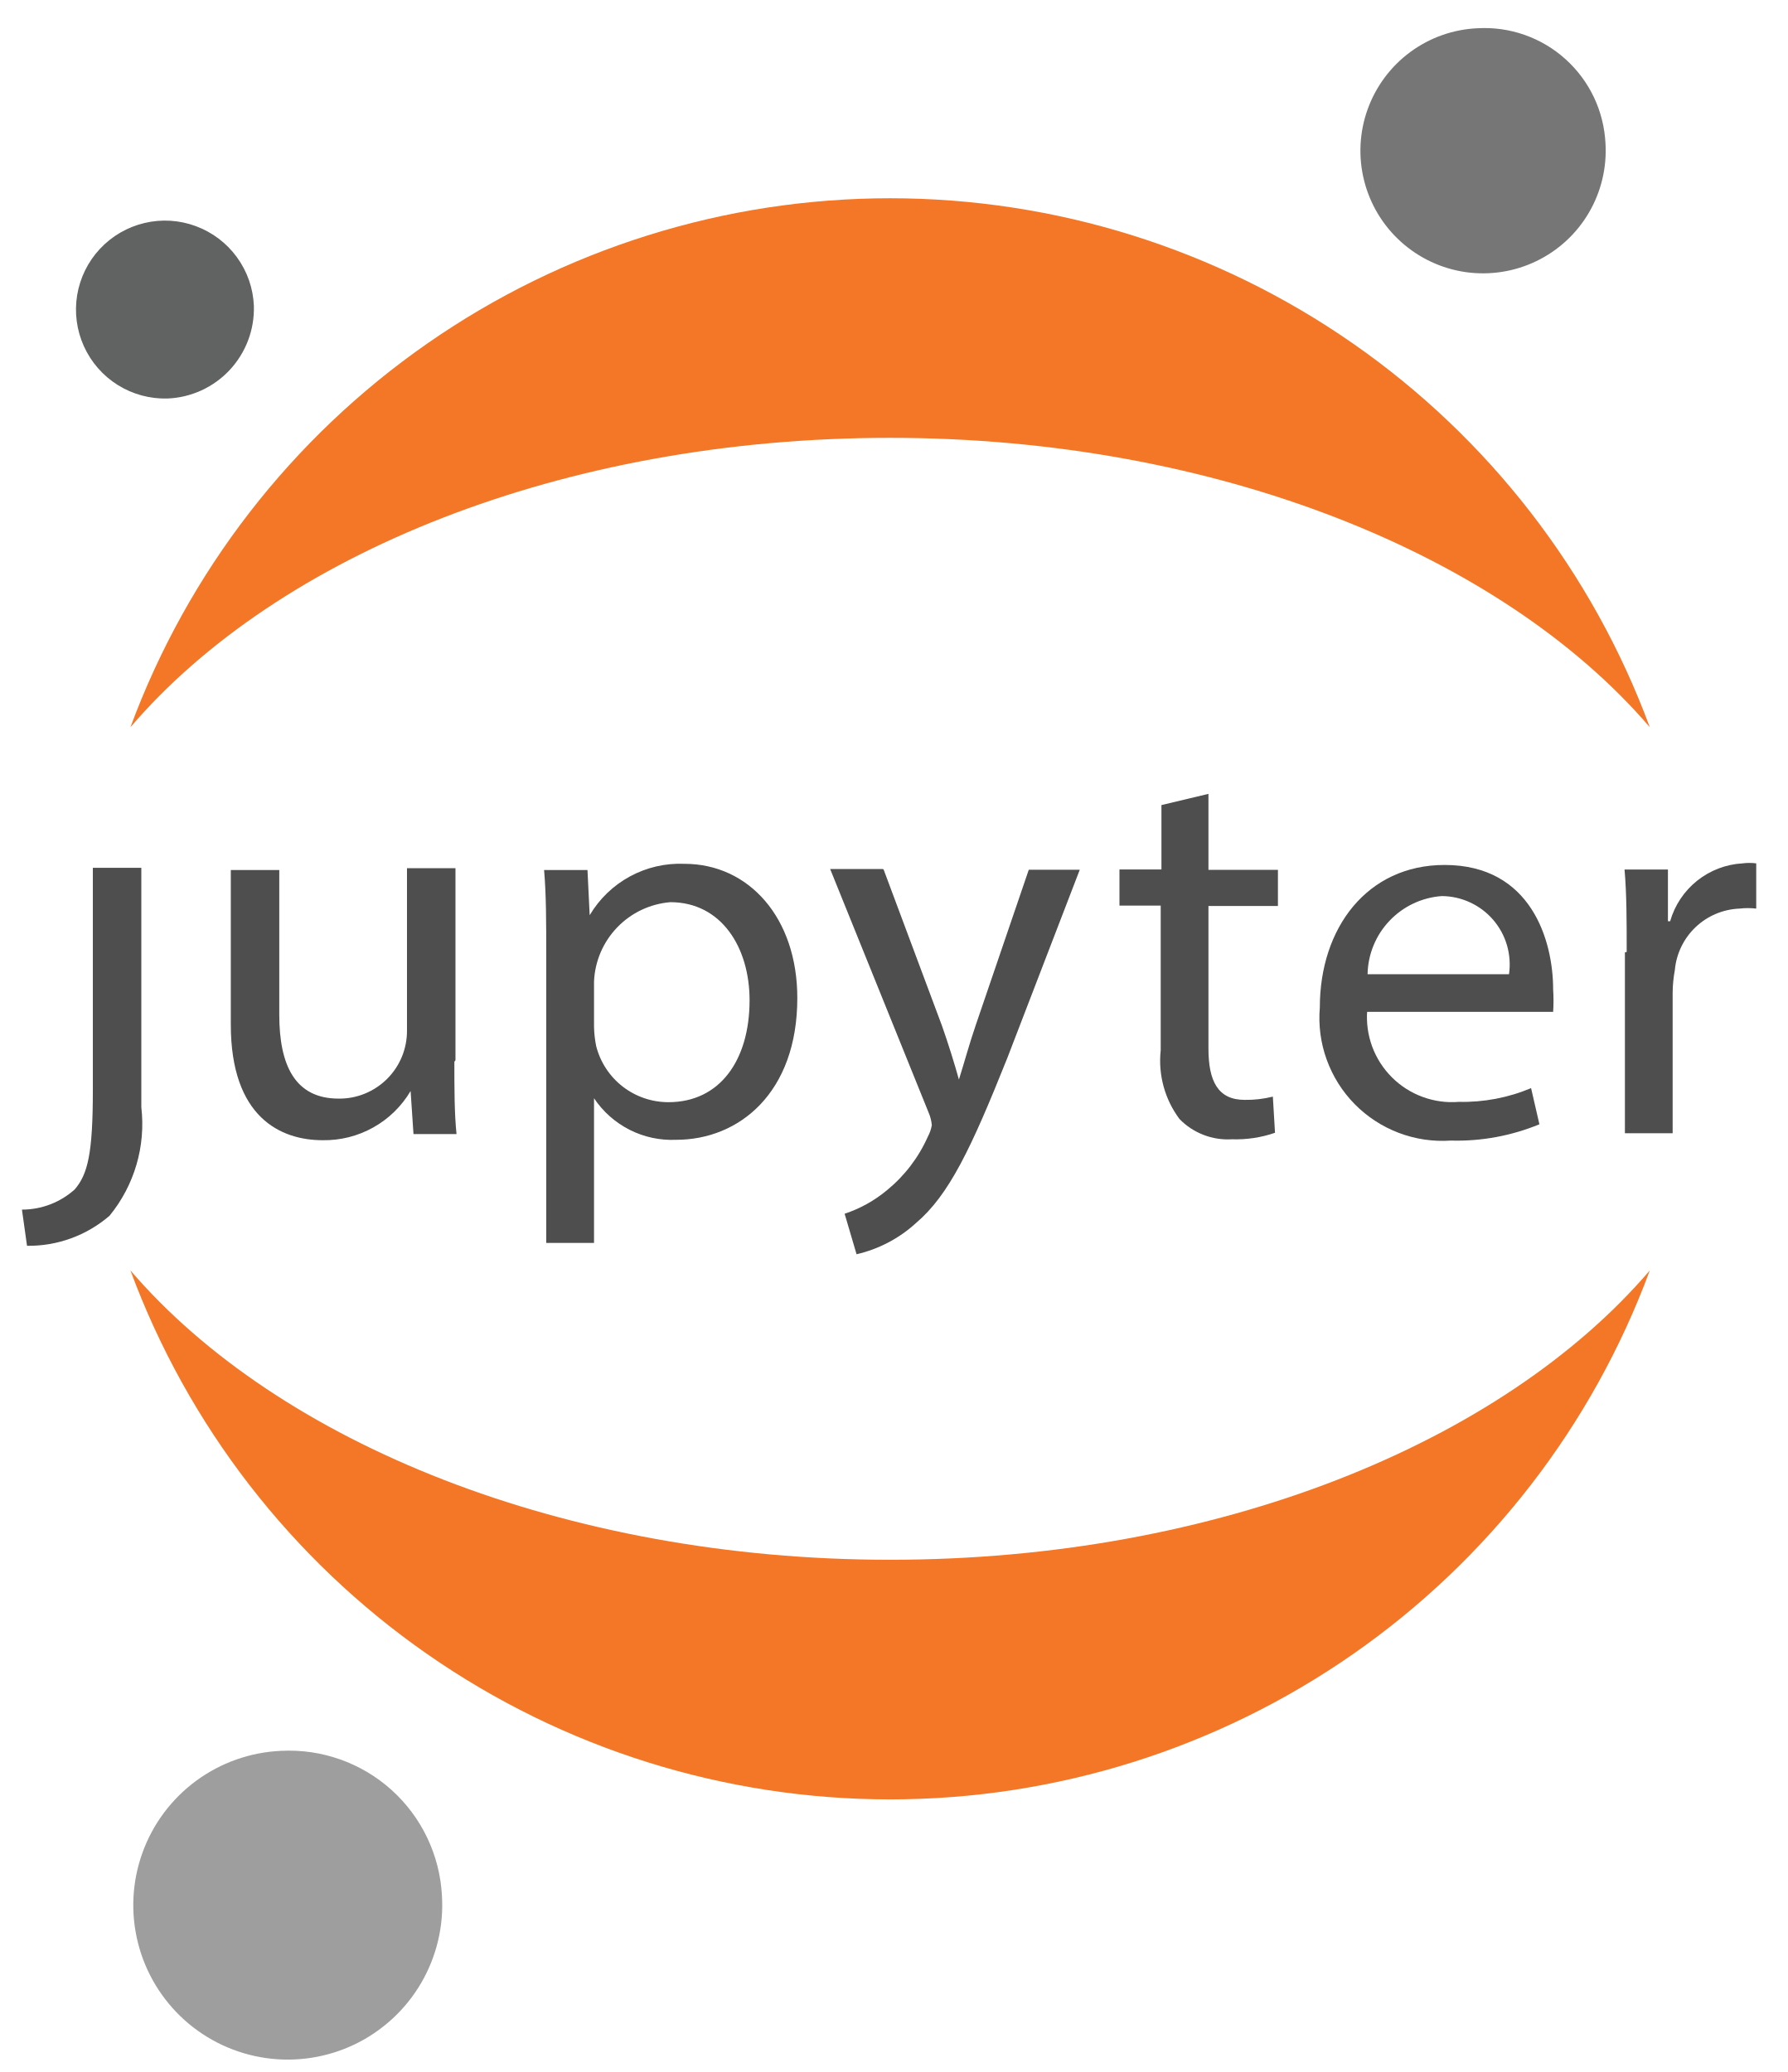
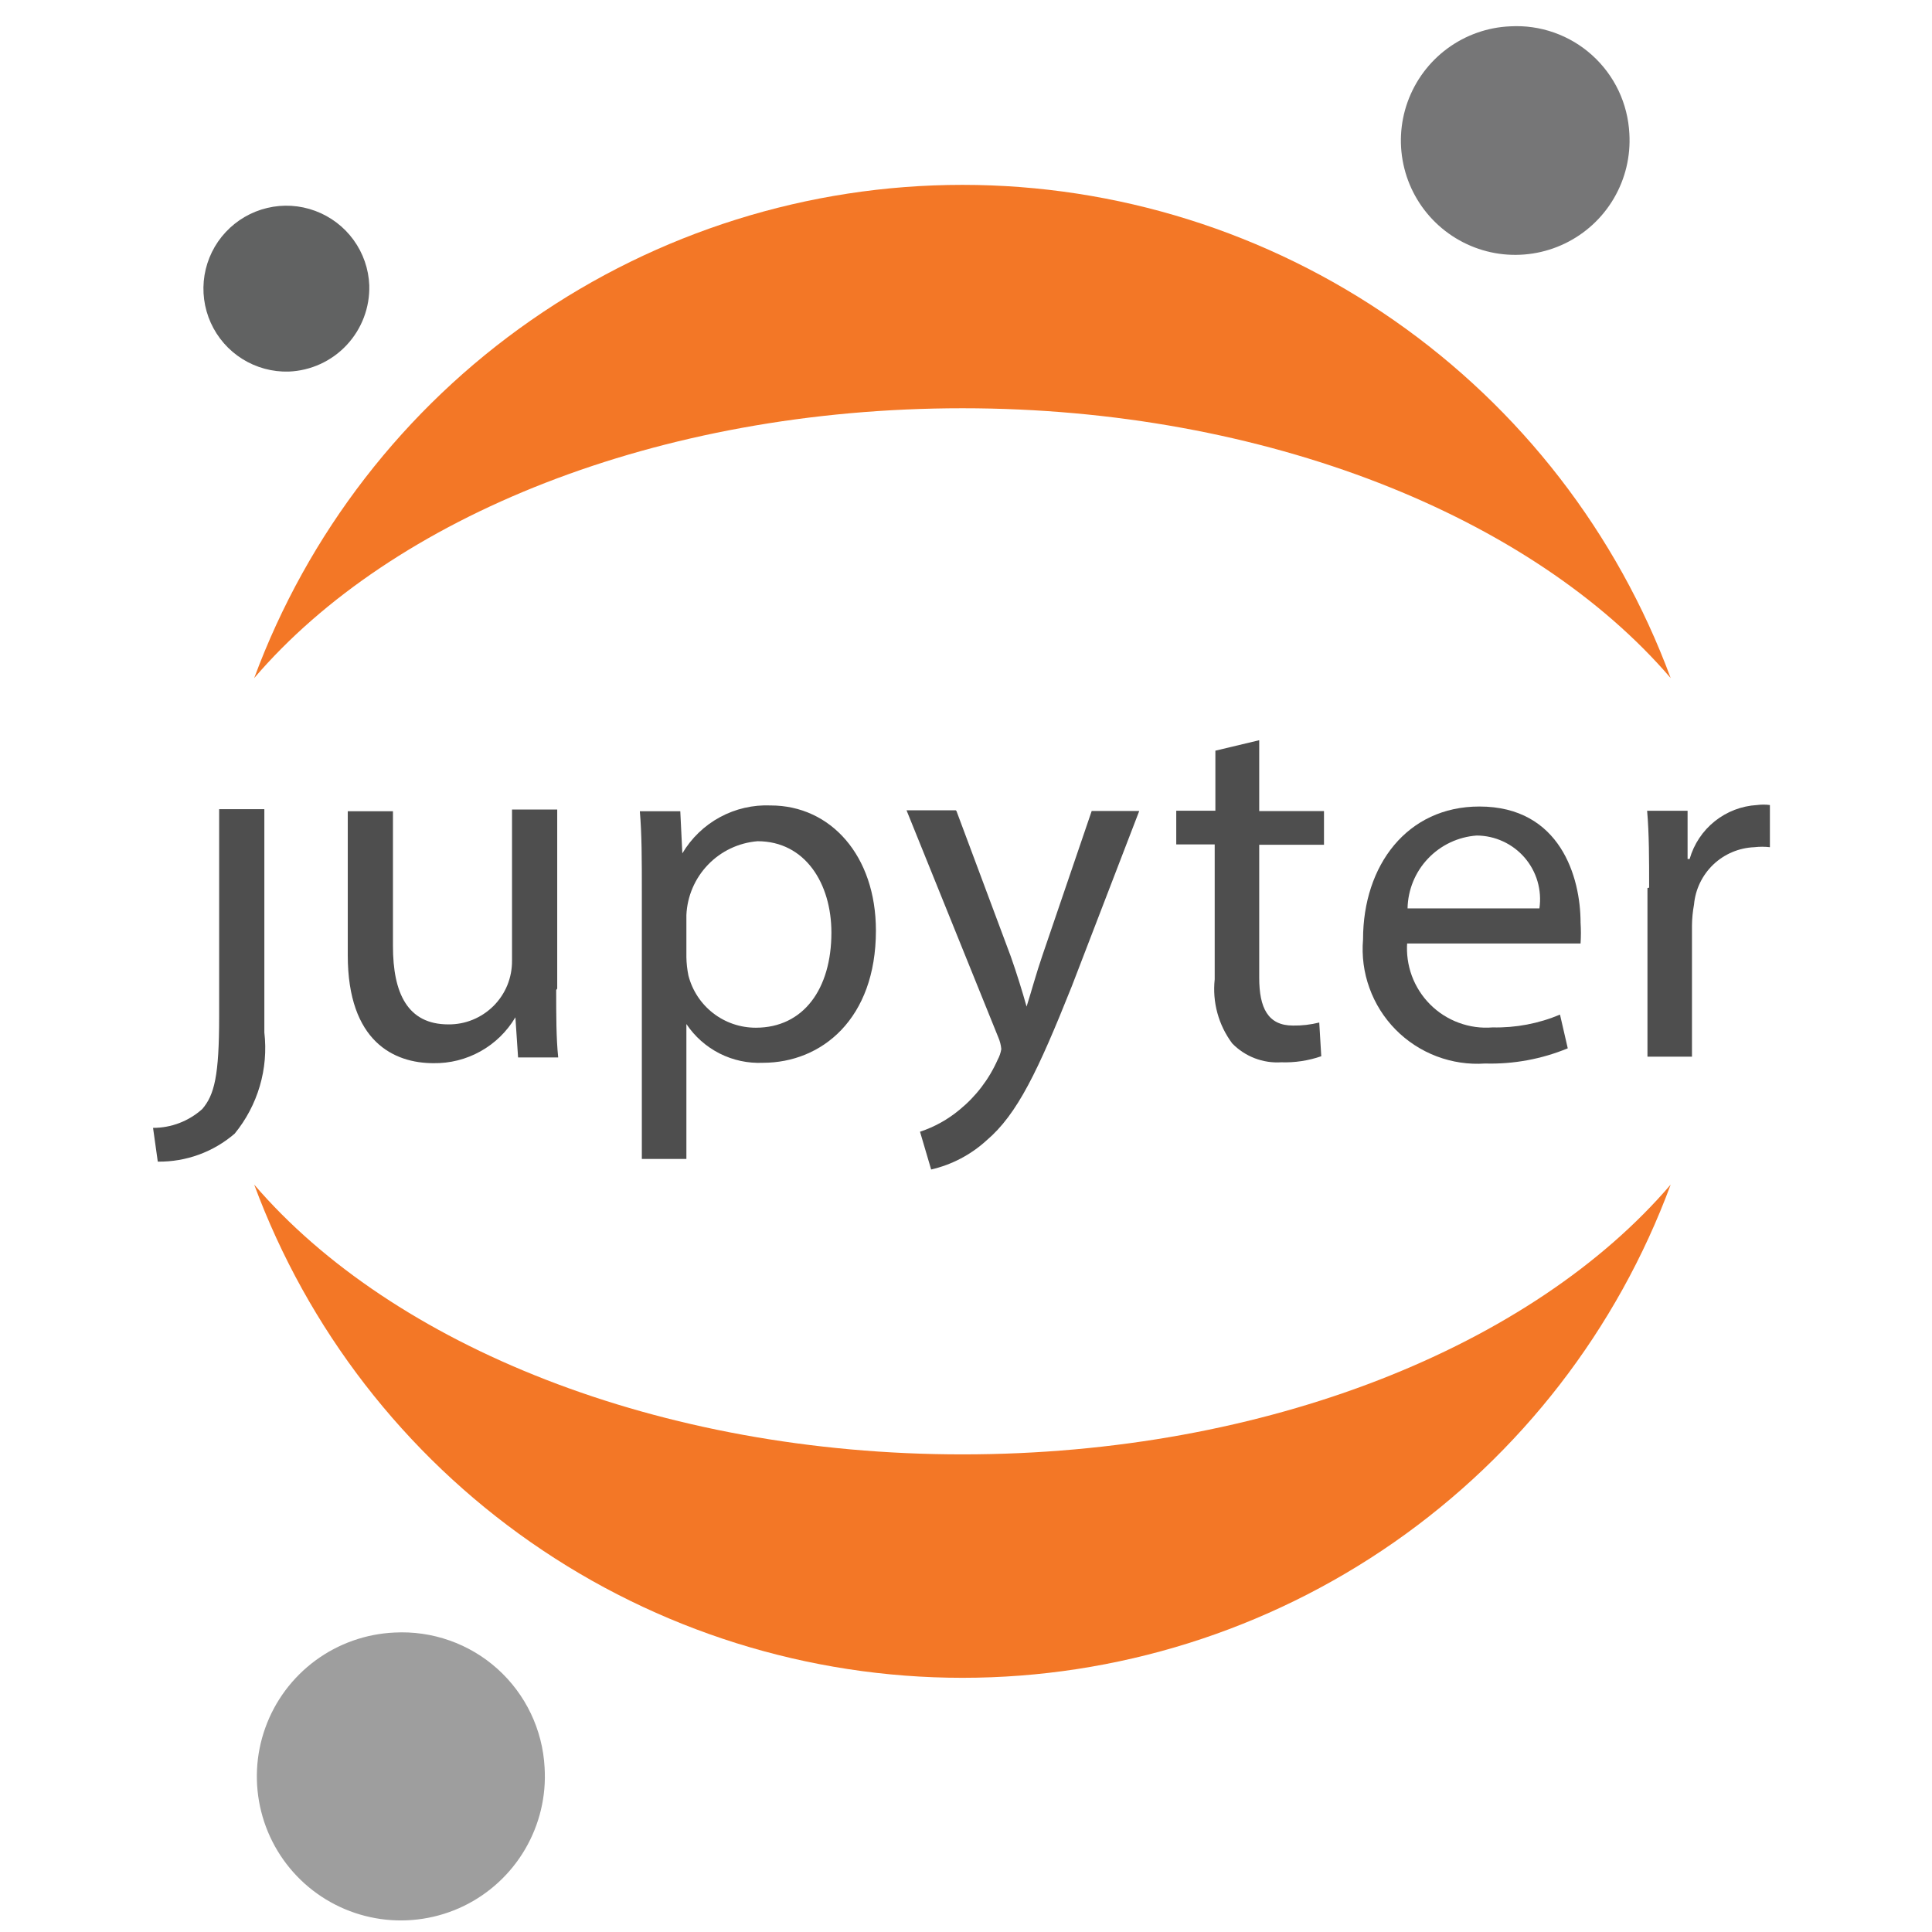
- <svg xmlns="http://www.w3.org/2000/svg" xmlns:xlink="http://www.w3.org/1999/xlink" width="44" height="51" viewBox="0 0 44 51" version="2.0">
+ <svg xmlns="http://www.w3.org/2000/svg" xmlns:xlink="http://www.w3.org/1999/xlink" width="256" height="256" viewBox="0 0 44 51" version="2.0">
  <g id="Canvas" transform="translate(-1640 -2453)">
    <g id="Group" style="mix-blend-mode:normal;">
      <g id="Group" style="mix-blend-mode:normal;">
        <g id="Group" style="mix-blend-mode:normal;">
          <g id="g" style="mix-blend-mode:normal;">
            <g id="path" style="mix-blend-mode:normal;">
              <g id="path9 fill" style="mix-blend-mode:normal;">
                <use xlink:href="#path0_fill" transform="translate(1640.54 2474.36)" fill="#4E4E4E" style="mix-blend-mode:normal;" />
              </g>
            </g>
            <g id="path" style="mix-blend-mode:normal;">
              <g id="path10 fill" style="mix-blend-mode:normal;">
                <use xlink:href="#path1_fill" transform="translate(1645.68 2474.37)" fill="#4E4E4E" style="mix-blend-mode:normal;" />
              </g>
            </g>
            <g id="path" style="mix-blend-mode:normal;">
              <g id="path11 fill" style="mix-blend-mode:normal;">
                <use xlink:href="#path2_fill" transform="translate(1653.39 2474.26)" fill="#4E4E4E" style="mix-blend-mode:normal;" />
              </g>
            </g>
            <g id="path" style="mix-blend-mode:normal;">
              <g id="path12 fill" style="mix-blend-mode:normal;">
                <use xlink:href="#path3_fill" transform="translate(1660.43 2474.39)" fill="#4E4E4E" style="mix-blend-mode:normal;" />
              </g>
            </g>
            <g id="path" style="mix-blend-mode:normal;">
              <g id="path13 fill" style="mix-blend-mode:normal;">
                <use xlink:href="#path4_fill" transform="translate(1667.55 2472.54)" fill="#4E4E4E" style="mix-blend-mode:normal;" />
              </g>
            </g>
            <g id="path" style="mix-blend-mode:normal;">
              <g id="path14 fill" style="mix-blend-mode:normal;">
                <use xlink:href="#path5_fill" transform="translate(1672.47 2474.29)" fill="#4E4E4E" style="mix-blend-mode:normal;" />
              </g>
            </g>
            <g id="path" style="mix-blend-mode:normal;">
              <g id="path15 fill" style="mix-blend-mode:normal;">
                <use xlink:href="#path6_fill" transform="translate(1679.98 2474.24)" fill="#4E4E4E" style="mix-blend-mode:normal;" />
              </g>
            </g>
          </g>
        </g>
        <g id="g" style="mix-blend-mode:normal;">
          <g id="path" style="mix-blend-mode:normal;">
            <g id="path16 fill" style="mix-blend-mode:normal;">
              <use xlink:href="#path7_fill" transform="translate(1673.48 2453.69)" fill="#767677" style="mix-blend-mode:normal;" />
            </g>
          </g>
          <g id="path" style="mix-blend-mode:normal;">
            <g id="path17 fill" style="mix-blend-mode:normal;">
              <use xlink:href="#path8_fill" transform="translate(1643.21 2484.27)" fill="#F37726" style="mix-blend-mode:normal;" />
            </g>
          </g>
          <g id="path" style="mix-blend-mode:normal;">
            <g id="path18 fill" style="mix-blend-mode:normal;">
              <use xlink:href="#path9_fill" transform="translate(1643.21 2457.88)" fill="#F37726" style="mix-blend-mode:normal;" />
            </g>
          </g>
          <g id="path" style="mix-blend-mode:normal;">
            <g id="path19 fill" style="mix-blend-mode:normal;">
              <use xlink:href="#path10_fill" transform="translate(1643.28 2496.09)" fill="#9E9E9E" style="mix-blend-mode:normal;" />
            </g>
          </g>
          <g id="path" style="mix-blend-mode:normal;">
            <g id="path20 fill" style="mix-blend-mode:normal;">
              <use xlink:href="#path11_fill" transform="translate(1641.87 2458.43)" fill="#616262" style="mix-blend-mode:normal;" />
            </g>
          </g>
        </g>
      </g>
    </g>
  </g>
  <defs>
    <path id="path0_fill" d="M 1.745 5.475C 1.745 7.033 1.62 7.541 1.3 7.915C 0.943 8.236 0.48 8.414 0 8.413L 0.125 9.304C 0.869 9.314 1.591 9.051 2.155 8.565C 2.458 8.195 2.683 7.768 2.818 7.309C 2.953 6.85 2.993 6.369 2.938 5.894L 2.938 0L 1.745 0L 1.745 5.44L 1.745 5.475Z" />
    <path id="path1_fill" d="M 5.502 4.763C 5.502 5.431 5.502 6.027 5.555 6.544L 4.496 6.544L 4.425 5.484C 4.203 5.859 3.886 6.169 3.506 6.381C 3.126 6.594 2.697 6.702 2.261 6.695C 1.229 6.695 0 6.134 0 3.846L 0 0.045L 1.193 0.045L 1.193 3.606C 1.193 4.843 1.576 5.671 2.653 5.671C 2.875 5.674 3.095 5.632 3.3 5.548C 3.505 5.464 3.691 5.34 3.848 5.184C 4.005 5.027 4.129 4.84 4.213 4.635C 4.296 4.43 4.338 4.21 4.336 3.989L 4.336 0L 5.529 0L 5.529 4.727L 5.502 4.763Z" />
    <path id="path2_fill" d="M 0.053 2.273C 0.053 1.445 0.053 0.768 0 0.154L 1.068 0.154L 1.122 1.267C 1.36 0.865 1.702 0.535 2.113 0.312C 2.524 0.089 2.988 -0.018 3.454 0.002C 5.039 0.002 6.232 1.329 6.232 3.305C 6.232 5.638 4.799 6.795 3.25 6.795C 2.853 6.813 2.459 6.728 2.105 6.549C 1.751 6.369 1.449 6.102 1.229 5.772L 1.229 5.772L 1.229 9.333L 0.053 9.333L 0.053 2.299L 0.053 2.273ZM 1.229 4.009C 1.232 4.17 1.25 4.331 1.282 4.489C 1.383 4.885 1.613 5.235 1.935 5.485C 2.258 5.735 2.655 5.87 3.063 5.869C 4.318 5.869 5.057 4.846 5.057 3.359C 5.057 2.059 4.362 0.946 3.107 0.946C 2.61 0.987 2.145 1.207 1.8 1.566C 1.454 1.925 1.251 2.398 1.229 2.896L 1.229 4.009Z" />
    <path id="path3_fill" d="M 1.318 0.018L 2.751 3.855C 2.902 4.282 3.063 4.799 3.169 5.182C 3.294 4.79 3.428 4.291 3.588 3.828L 4.888 0.018L 6.143 0.018L 4.362 4.647C 3.472 6.873 2.929 8.022 2.11 8.716C 1.697 9.093 1.194 9.357 0.65 9.482L 0.356 8.485C 0.737 8.359 1.09 8.163 1.398 7.906C 1.832 7.552 2.177 7.1 2.404 6.588C 2.452 6.499 2.486 6.403 2.502 6.303C 2.492 6.196 2.465 6.091 2.422 5.992L 0 0L 1.3 0L 1.318 0.018Z" />
    <path id="path4_fill" d="M 2.19 0L 2.19 1.87L 3.9 1.87L 3.9 2.76L 2.19 2.76L 2.19 6.268C 2.19 7.069 2.422 7.532 3.08 7.532C 3.314 7.536 3.548 7.509 3.775 7.452L 3.828 8.342C 3.488 8.46 3.129 8.514 2.769 8.502C 2.53 8.517 2.292 8.48 2.069 8.394C 1.846 8.308 1.644 8.175 1.478 8.004C 1.115 7.519 0.95 6.914 1.015 6.312L 1.015 2.751L 0 2.751L 0 1.861L 1.033 1.861L 1.033 0.276L 2.19 0Z" />
    <path id="path5_fill" d="M 1.177 3.579C 1.153 3.881 1.195 4.185 1.299 4.469C 1.404 4.753 1.569 5.011 1.783 5.225C 1.997 5.44 2.256 5.605 2.54 5.709C 2.824 5.814 3.128 5.856 3.43 5.831C 4.04 5.845 4.647 5.73 5.21 5.493L 5.415 6.383C 4.724 6.668 3.981 6.805 3.234 6.784C 2.798 6.814 2.361 6.749 1.953 6.594C 1.545 6.439 1.175 6.198 0.869 5.887C 0.563 5.576 0.328 5.202 0.18 4.791C 0.031 4.381 -0.026 3.943 0.011 3.508C 0.011 1.549 1.177 0 3.082 0C 5.219 0 5.753 1.87 5.753 3.063C 5.765 3.246 5.765 3.431 5.753 3.615L 1.15 3.615L 1.177 3.579ZM 4.667 2.689C 4.701 2.451 4.684 2.208 4.617 1.977C 4.55 1.746 4.434 1.533 4.277 1.35C 4.12 1.168 3.926 1.022 3.707 0.921C 3.489 0.82 3.252 0.767 3.011 0.766C 2.522 0.801 2.064 1.018 1.726 1.374C 1.388 1.729 1.196 2.198 1.186 2.689L 4.667 2.689Z" />
    <path id="path6_fill" d="M 0.053 2.192C 0.053 1.427 0.053 0.768 0 0.162L 1.068 0.162L 1.068 1.436L 1.122 1.436C 1.234 1.043 1.466 0.694 1.785 0.439C 2.104 0.184 2.494 0.034 2.902 0.011C 3.015 -0.004 3.128 -0.004 3.241 0.011L 3.241 1.124C 3.105 1.108 2.967 1.108 2.831 1.124C 2.427 1.14 2.042 1.302 1.749 1.58C 1.456 1.859 1.274 2.235 1.238 2.637C 1.204 2.82 1.186 3.004 1.184 3.189L 1.184 6.653L 0.009 6.653L 0.009 2.201L 0.053 2.192Z" />
    <path id="path7_fill" d="M 6.031 2.836C 6.067 3.434 5.925 4.029 5.622 4.546C 5.319 5.063 4.869 5.478 4.329 5.738C 3.789 5.999 3.184 6.092 2.591 6.008C 1.998 5.923 1.443 5.663 0.998 5.262C 0.553 4.861 0.237 4.337 0.091 3.755C -0.055 3.174 -0.025 2.563 0.178 1.999C 0.381 1.435 0.747 0.944 1.229 0.589C 1.712 0.234 2.289 0.03 2.888 0.005C 3.28 -0.017 3.673 0.039 4.044 0.17C 4.415 0.301 4.756 0.503 5.048 0.767C 5.34 1.03 5.577 1.348 5.746 1.703C 5.914 2.058 6.011 2.443 6.031 2.836L 6.031 2.836Z" />
    <path id="path8_fill" d="M 18.696 7.122C 10.684 7.122 3.641 4.247 0 0C 1.413 3.82 3.962 7.116 7.305 9.444C 10.647 11.772 14.623 13.02 18.696 13.02C 22.77 13.02 26.745 11.772 30.088 9.444C 33.43 7.116 35.98 3.82 37.392 4.0486e-13C 33.76 4.247 26.744 7.122 18.696 7.122Z" />
    <path id="path9_fill" d="M 18.696 5.897C 26.709 5.897 33.751 8.773 37.392 13.02C 35.98 9.199 33.43 5.903 30.088 3.576C 26.745 1.248 22.77 4.0486e-13 18.696 0C 14.623 4.0486e-13 10.647 1.248 7.305 3.576C 3.962 5.903 1.413 9.199 0 13.02C 3.641 8.764 10.648 5.897 18.696 5.897Z" />
    <path id="path10_fill" d="M 7.596 3.567C 7.643 4.32 7.464 5.07 7.083 5.722C 6.703 6.373 6.136 6.897 5.457 7.226C 4.777 7.554 4.015 7.673 3.268 7.567C 2.52 7.461 1.822 7.135 1.26 6.631C 0.699 6.126 0.3 5.466 0.116 4.734C -0.069 4.002 -0.032 3.232 0.223 2.521C 0.477 1.81 0.938 1.192 1.545 0.744C 2.153 0.296 2.88 0.039 3.634 0.005C 4.128 -0.021 4.622 0.05 5.089 0.215C 5.555 0.379 5.985 0.634 6.353 0.965C 6.721 1.296 7.02 1.696 7.233 2.142C 7.446 2.589 7.57 3.073 7.596 3.567L 7.596 3.567Z" />
    <path id="path11_fill" d="M 2.251 4.379C 1.819 4.391 1.393 4.275 1.027 4.046C 0.661 3.817 0.371 3.484 0.194 3.091C 0.016 2.697 -0.041 2.259 0.029 1.833C 0.1 1.407 0.294 1.011 0.589 0.696C 0.884 0.38 1.266 0.158 1.686 0.059C 2.106 -0.041 2.546 -0.014 2.951 0.137C 3.356 0.287 3.708 0.553 3.962 0.903C 4.216 1.252 4.361 1.669 4.378 2.1C 4.395 2.684 4.181 3.25 3.783 3.677C 3.385 4.104 2.834 4.356 2.251 4.379Z" />
  </defs>
</svg>
